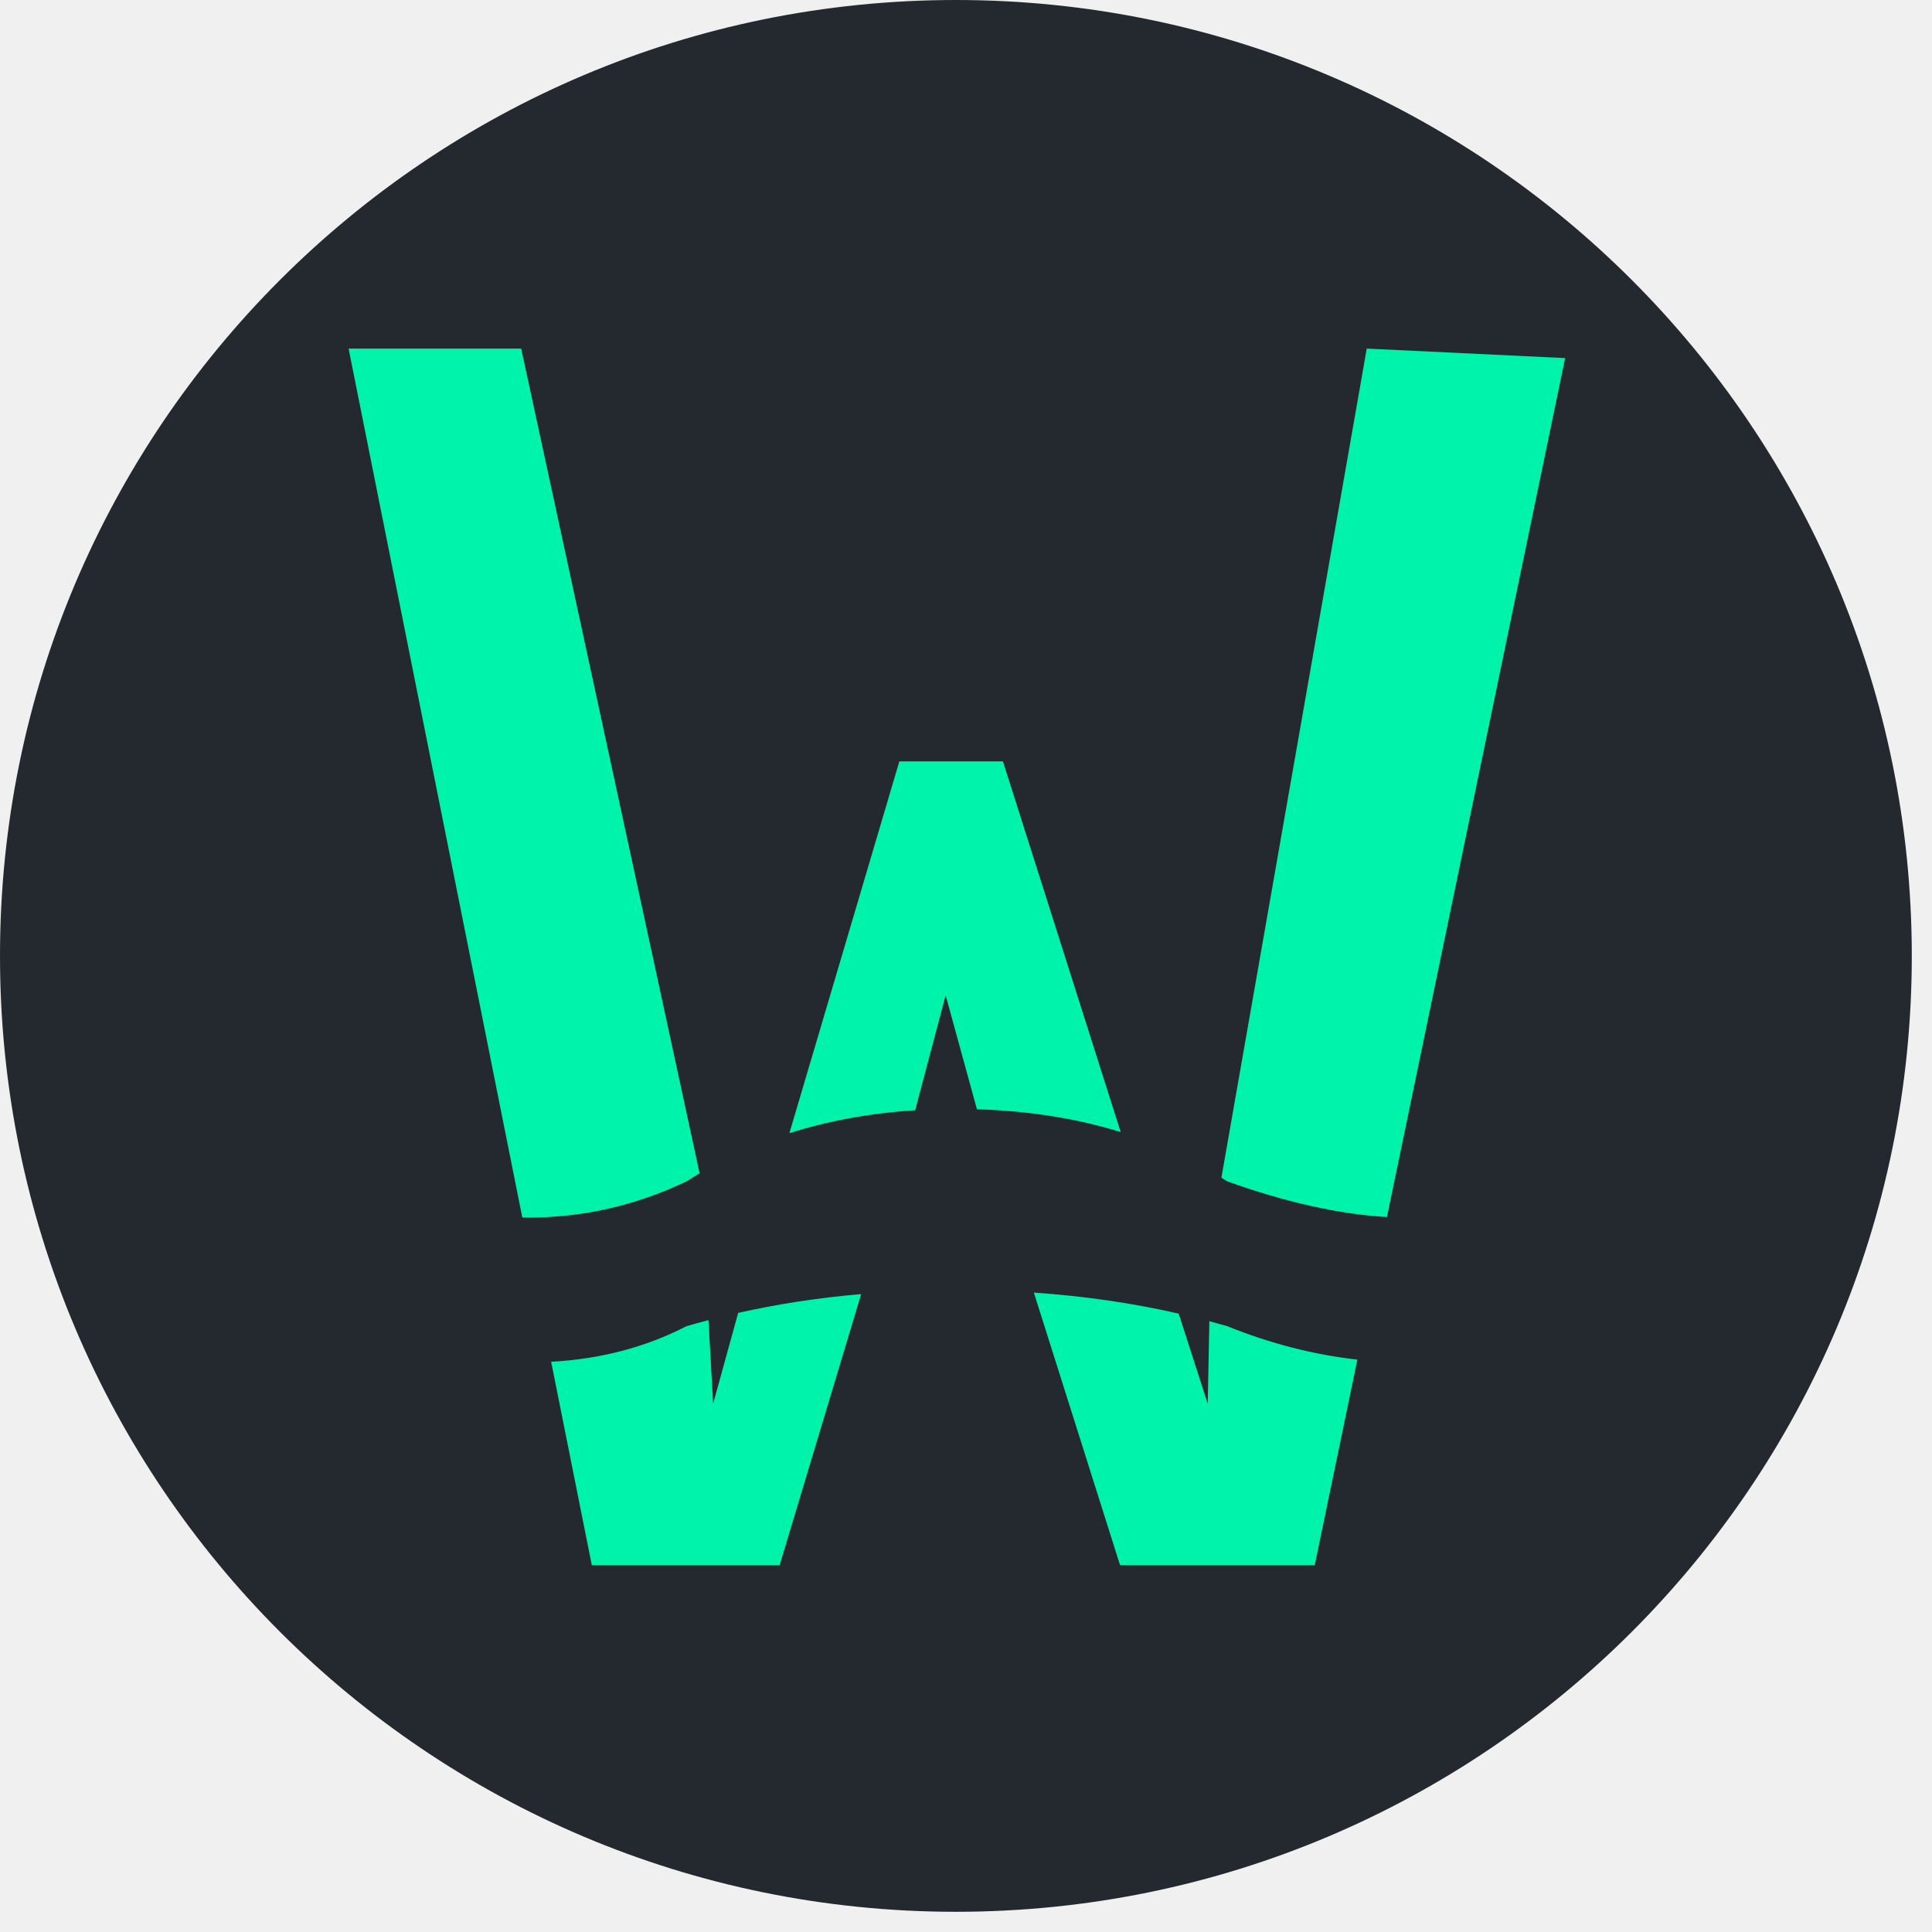
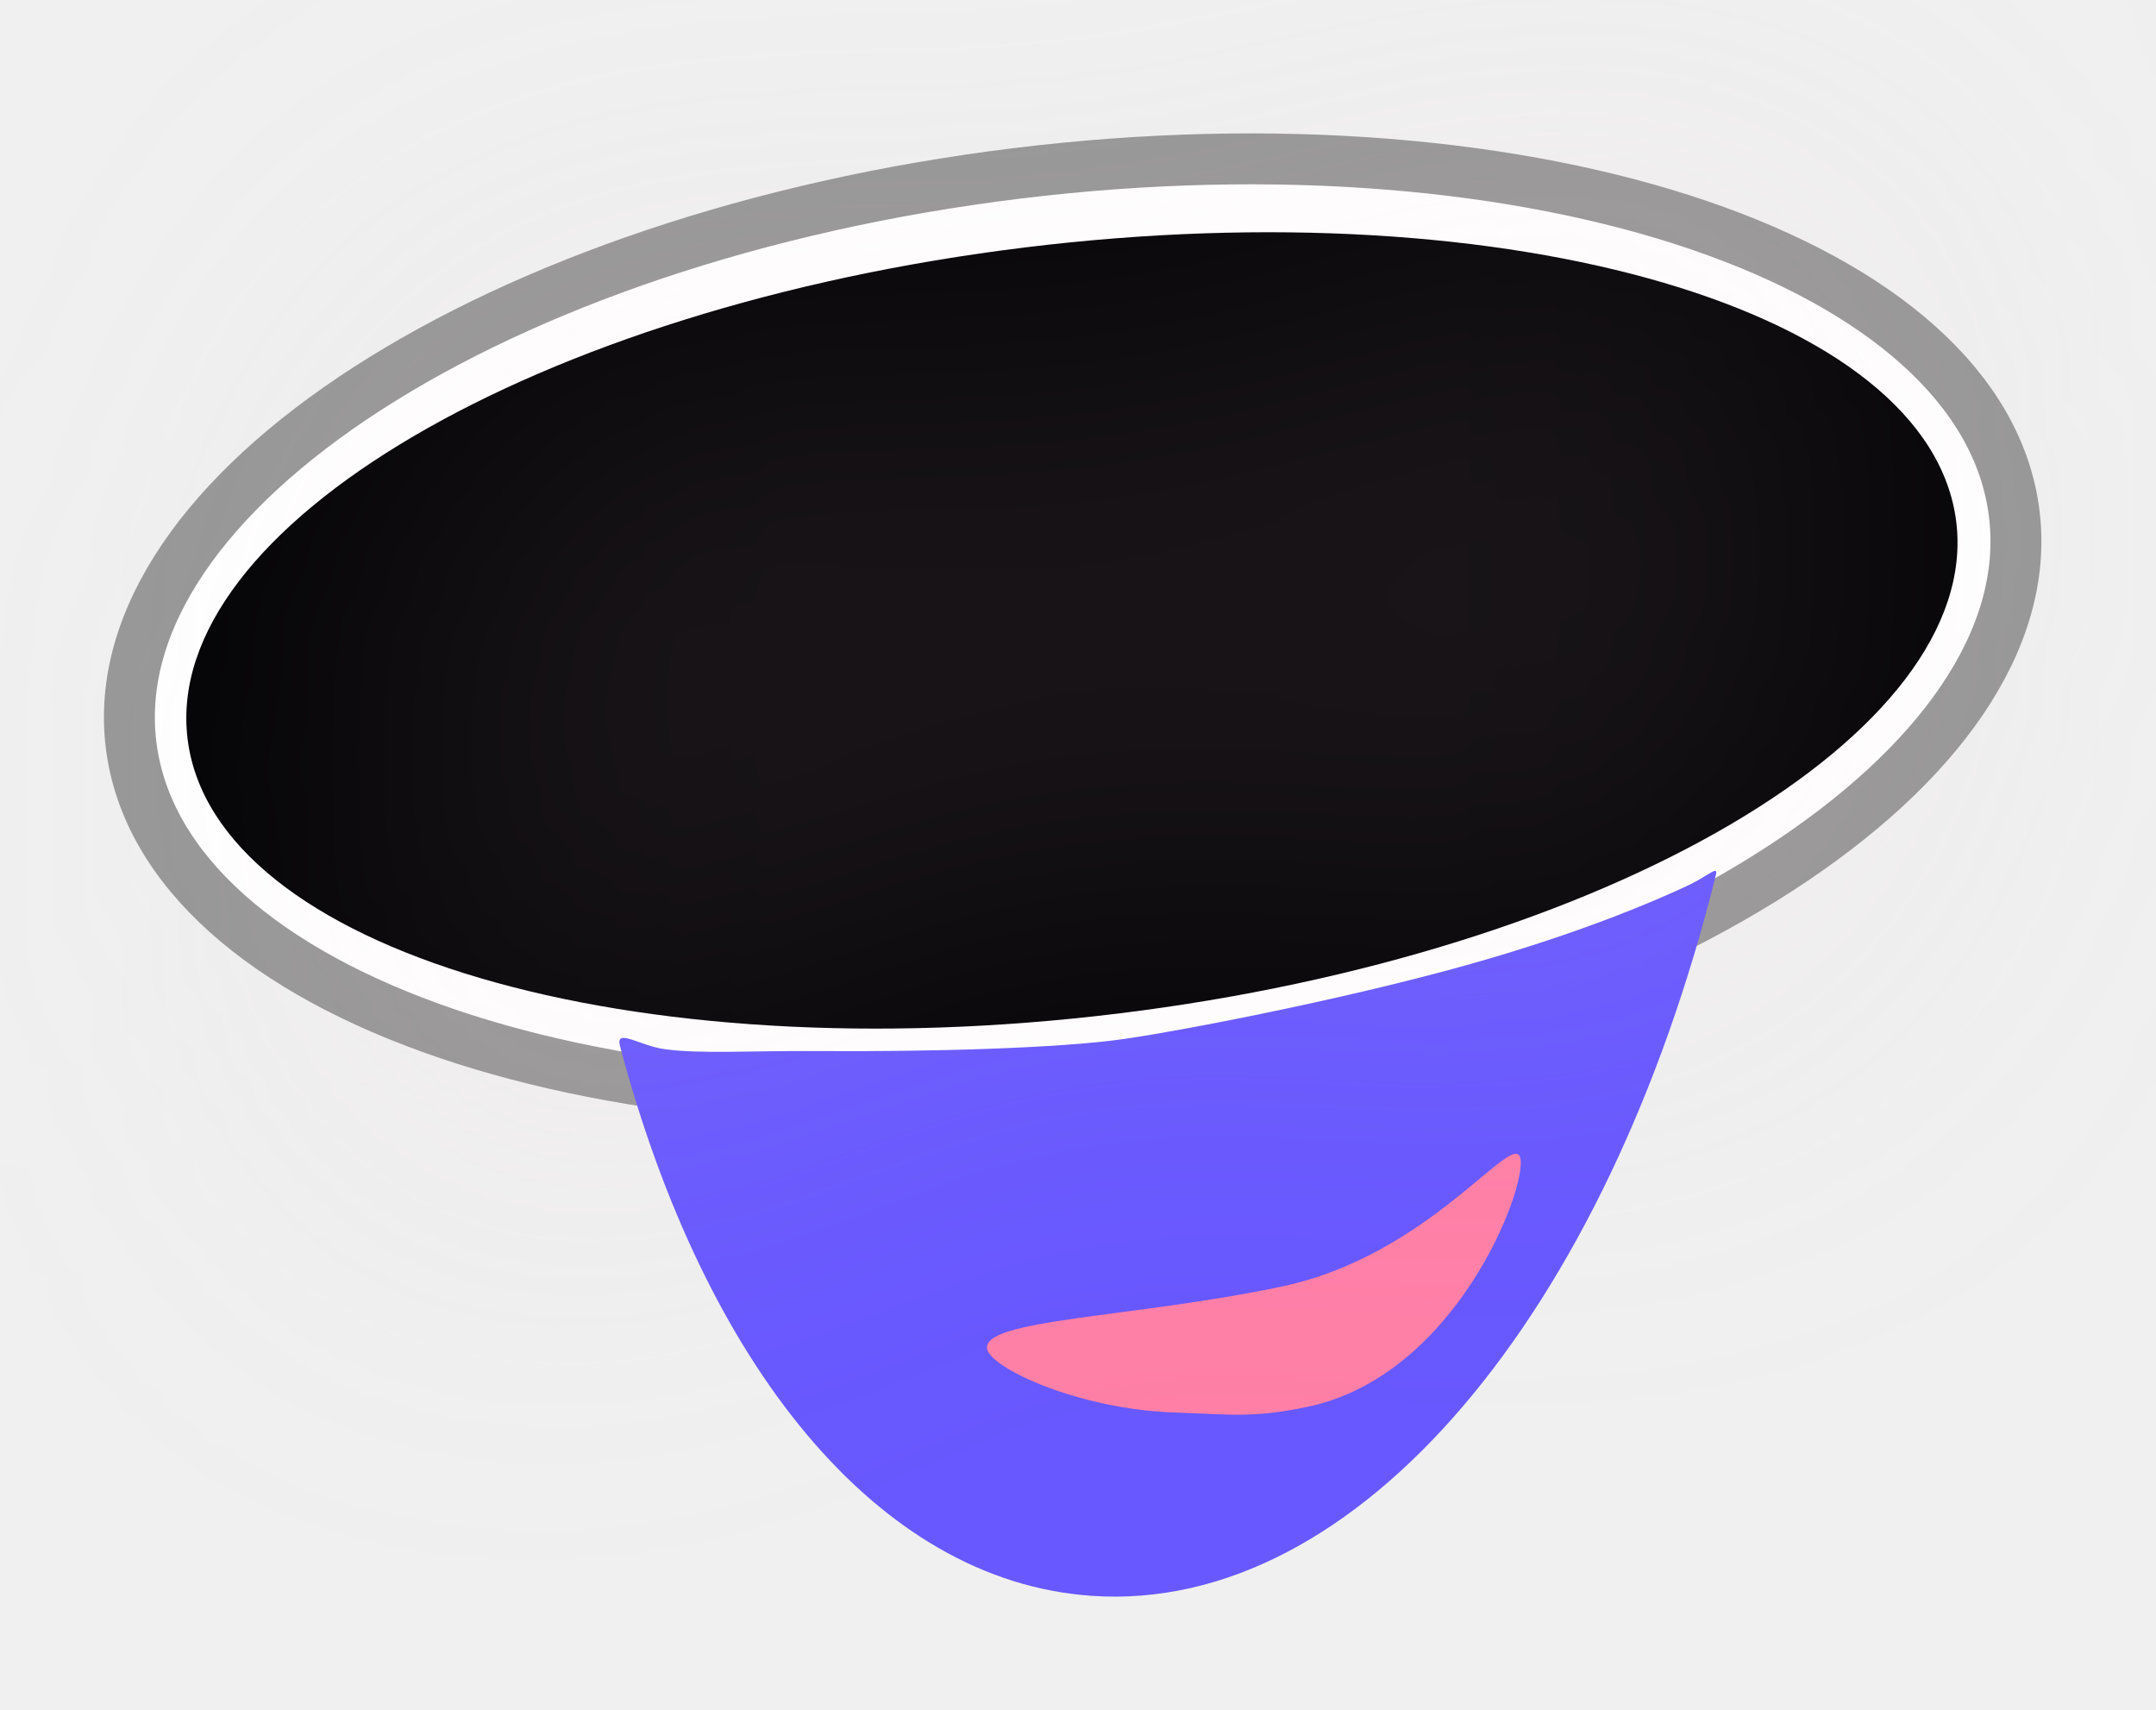
- <svg xmlns="http://www.w3.org/2000/svg" width="26px" height="26px" viewBox="0 0 26 26" version="1.1">
-   <g id="币/stafi" stroke="none" stroke-width="1" fill="none" fill-rule="evenodd">
-     <circle id="Oval-14-Copy-2" fill="#23292F" fill-rule="nonzero" cx="12.864" cy="12.864" r="12.864" />
-     <path d="M18.665,16.378 C18.025,16.341 17.309,16.182 16.515,15.898 C16.489,15.881 16.463,15.865 16.437,15.849 L18.393,4.691 L21.063,4.819 L18.665,16.378 Z M18.267,18.297 L17.693,21.063 L15.073,21.063 L13.913,17.395 C14.592,17.442 15.242,17.536 15.862,17.678 L16.253,18.89 L16.275,17.78 C16.356,17.802 16.436,17.824 16.515,17.847 C17.099,18.082 17.683,18.232 18.267,18.297 Z M13.147,14.928 L12.726,13.394 L12.316,14.941 C11.712,14.98 11.147,15.083 10.623,15.25 L12.103,10.246 L13.497,10.246 L15.082,15.235 C14.488,15.051 13.843,14.949 13.147,14.928 Z M11.589,17.415 L10.492,21.063 L7.964,21.063 L7.417,18.326 C8.081,18.29 8.688,18.13 9.239,17.847 C9.337,17.819 9.435,17.791 9.534,17.766 L9.597,18.89 L9.934,17.668 C10.464,17.549 11.016,17.465 11.589,17.415 Z M7.029,16.385 L4.691,4.691 L7.014,4.691 L9.415,15.789 C9.356,15.825 9.297,15.861 9.239,15.898 C8.558,16.223 7.85,16.385 7.117,16.385 C7.087,16.385 7.058,16.385 7.029,16.385 L7.029,16.385 Z" id="Combined-Shape-Copy-4" fill="#00F3AB" fill-rule="nonzero" />
+ <svg xmlns="http://www.w3.org/2000/svg" width="29px" height="23px" viewBox="0 0 29 23" version="1.1">
+   <defs>
+     <filter filterUnits="userSpaceOnUse" color-interpolation-filters="sRGB" id="filter_1">
+       <feFlood flood-opacity="0" result="BackgroundImageFix" />
+       <feBlend mode="normal" in="SourceGraphic" in2="BackgroundImageFix" result="shape" />
+       <feGaussianBlur stdDeviation="2.977" result="effect0_gaussianBlur" />
+     </filter>
+   </defs>
+   <g id="Group-14" transform="translate(0.4282227 0.427989)">
+     <g id="Group-12">
+       <g id="Group-6">
+         <g id="Group-10" transform="translate(0 0.07270643)">
+           <path d="M14.753 14.097C21.748 13.238 27.081 9.796 26.665 6.409C26.249 3.022 20.242 0.973 13.247 1.832C6.252 2.69 0.919 6.132 1.335 9.52C1.751 12.907 7.758 14.956 14.753 14.097Z" id="Oval-20" fill="#FFFFFF" fill-rule="evenodd" stroke="#979797" stroke-width="0.685" />
+           <path d="M14.622 13.132C21.192 12.325 26.234 9.364 25.885 6.519C25.535 3.674 19.927 2.021 13.357 2.828C6.788 3.634 1.745 6.595 2.095 9.44C2.444 12.285 8.053 13.938 14.622 13.132Z" id="Oval-20-Copy" fill="#000002" fill-rule="evenodd" stroke="none" />
+         </g>
+         <g id="Group-13" transform="translate(7.304348 9.777778)">
+           <path d="M6.947 11.261C10.545 11.512 13.893 7.426 15.348 1.562C15.382 1.427 15.238 1.58 14.98 1.702C14.533 1.912 13.687 2.273 12.422 2.653C10.692 3.174 8.228 3.649 7.39 3.77C6.523 3.896 4.768 3.944 3.257 3.933C2.366 3.927 1.698 3.974 1.21 3.908C0.87 3.862 0.541 3.617 0.607 3.866C1.74 8.135 4.056 11.058 6.947 11.261Z" id="Oval-19" fill="#6758FF" fill-rule="evenodd" stroke="none" />
+           <path d="M9.863 8.717C11.852 8.294 12.804 5.784 12.718 5.377C12.631 4.971 11.508 6.676 9.519 7.098C7.53 7.521 5.46 7.536 5.546 7.943C5.6 8.199 6.769 8.751 8.063 8.795C8.821 8.821 9.128 8.873 9.863 8.717Z" id="Oval-24" fill="#FF7FA7" fill-rule="evenodd" stroke="none" />
+         </g>
+       </g>
+       <path d="M14.466 11.744C19.65 11.744 24.64 16.014 24.64 6.454C24.64 -3.107 18.904 4.194 13.72 4.194C8.536 4.194 4.48 1.197 4.48 10.757C4.48 20.317 9.282 11.744 14.466 11.744Z" id="Oval-23-Copy-2" fill="#FFD5E2" fill-opacity="0.102" fill-rule="evenodd" stroke="#979797" stroke-opacity="0.102" stroke-width="0.685" filter="url(#filter_1)" />
+     </g>
  </g>
</svg>
